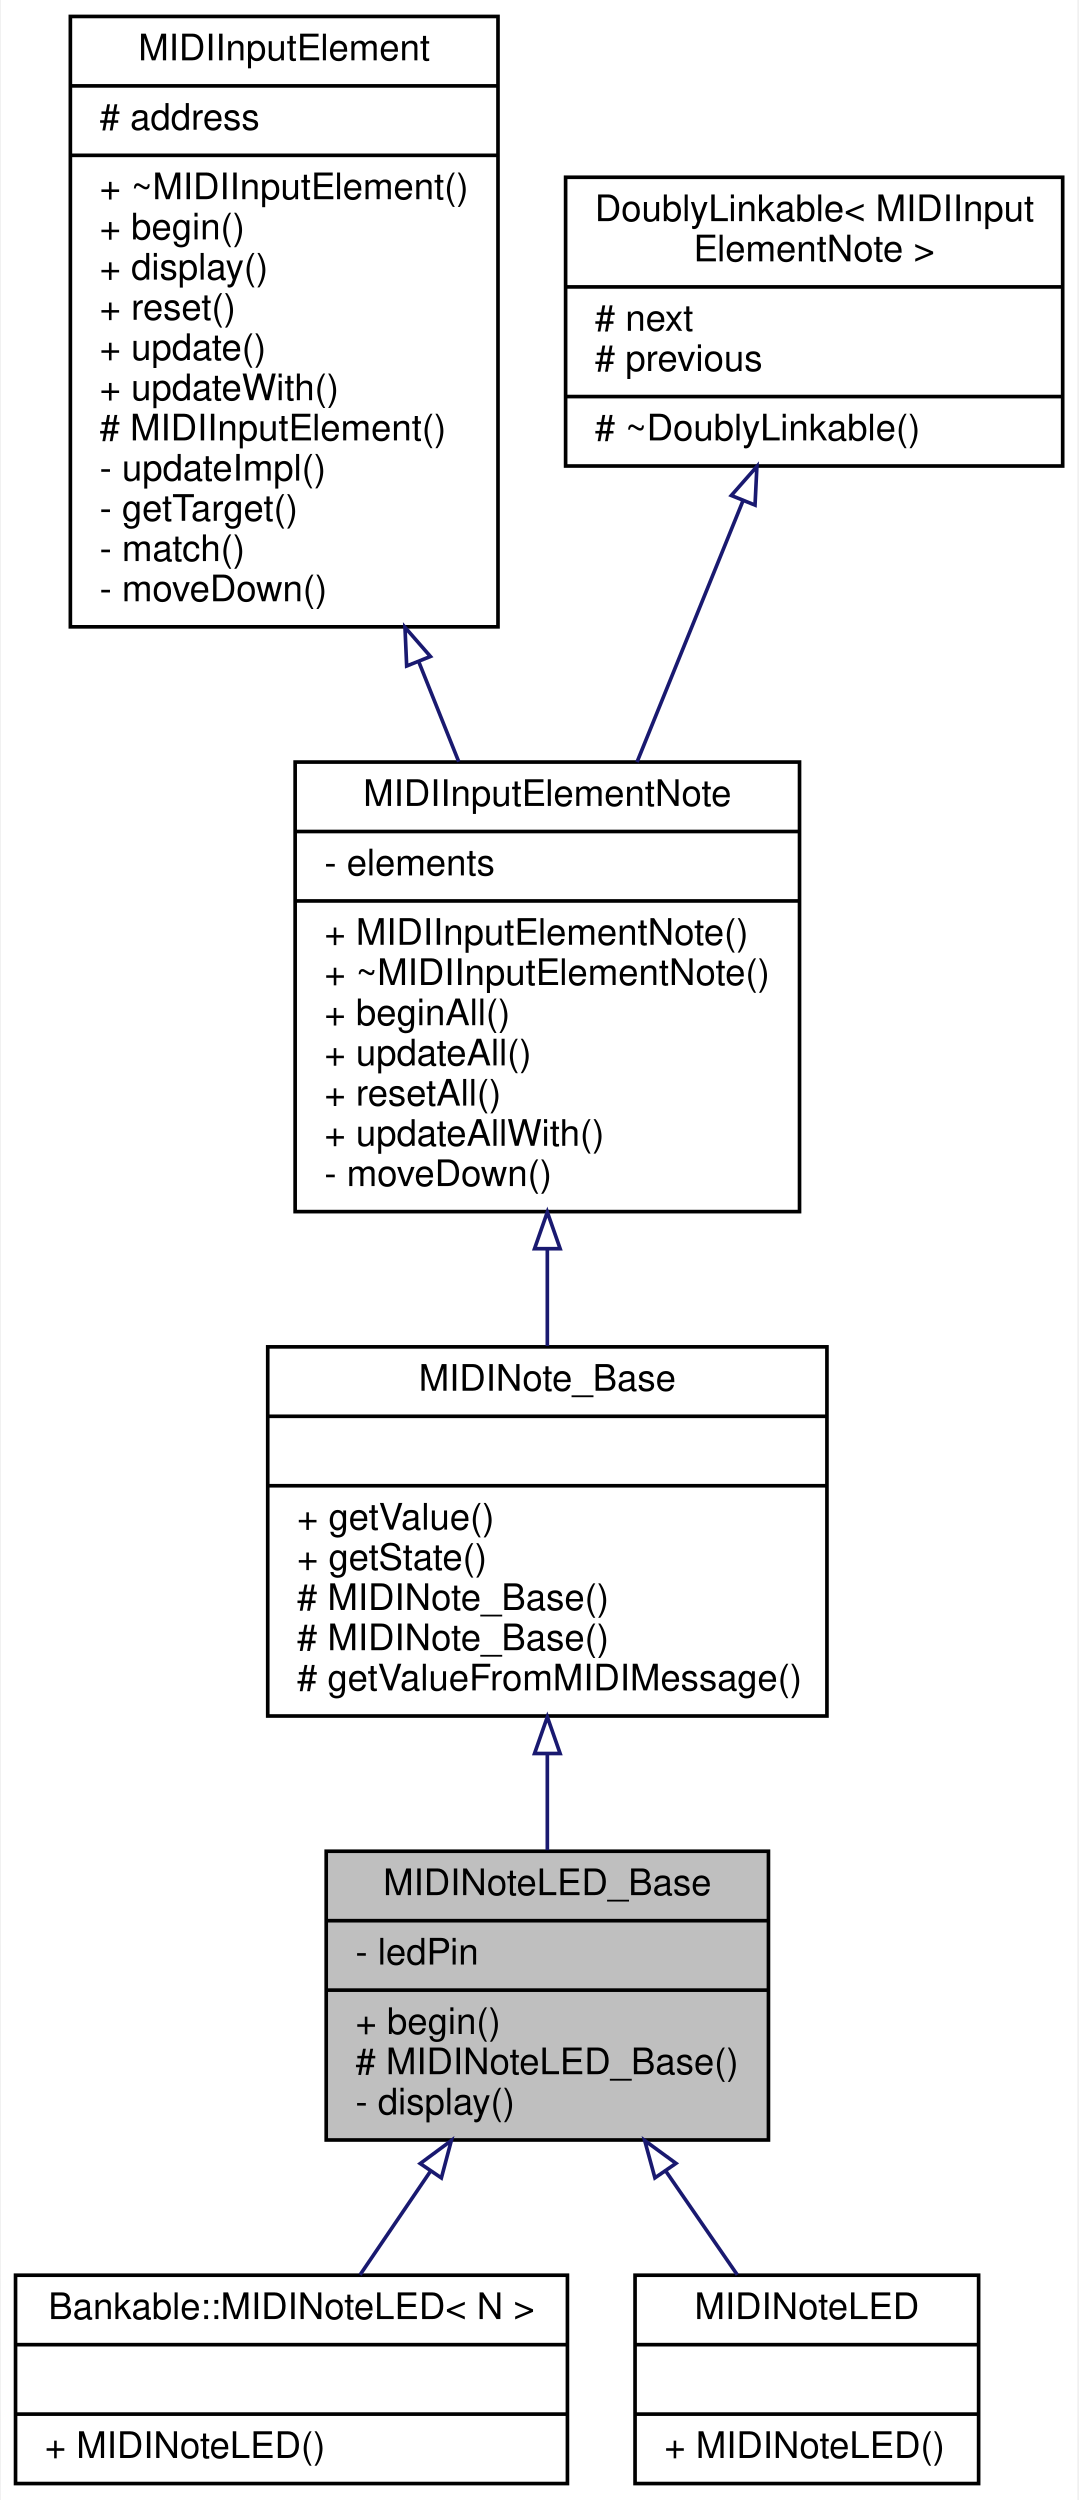
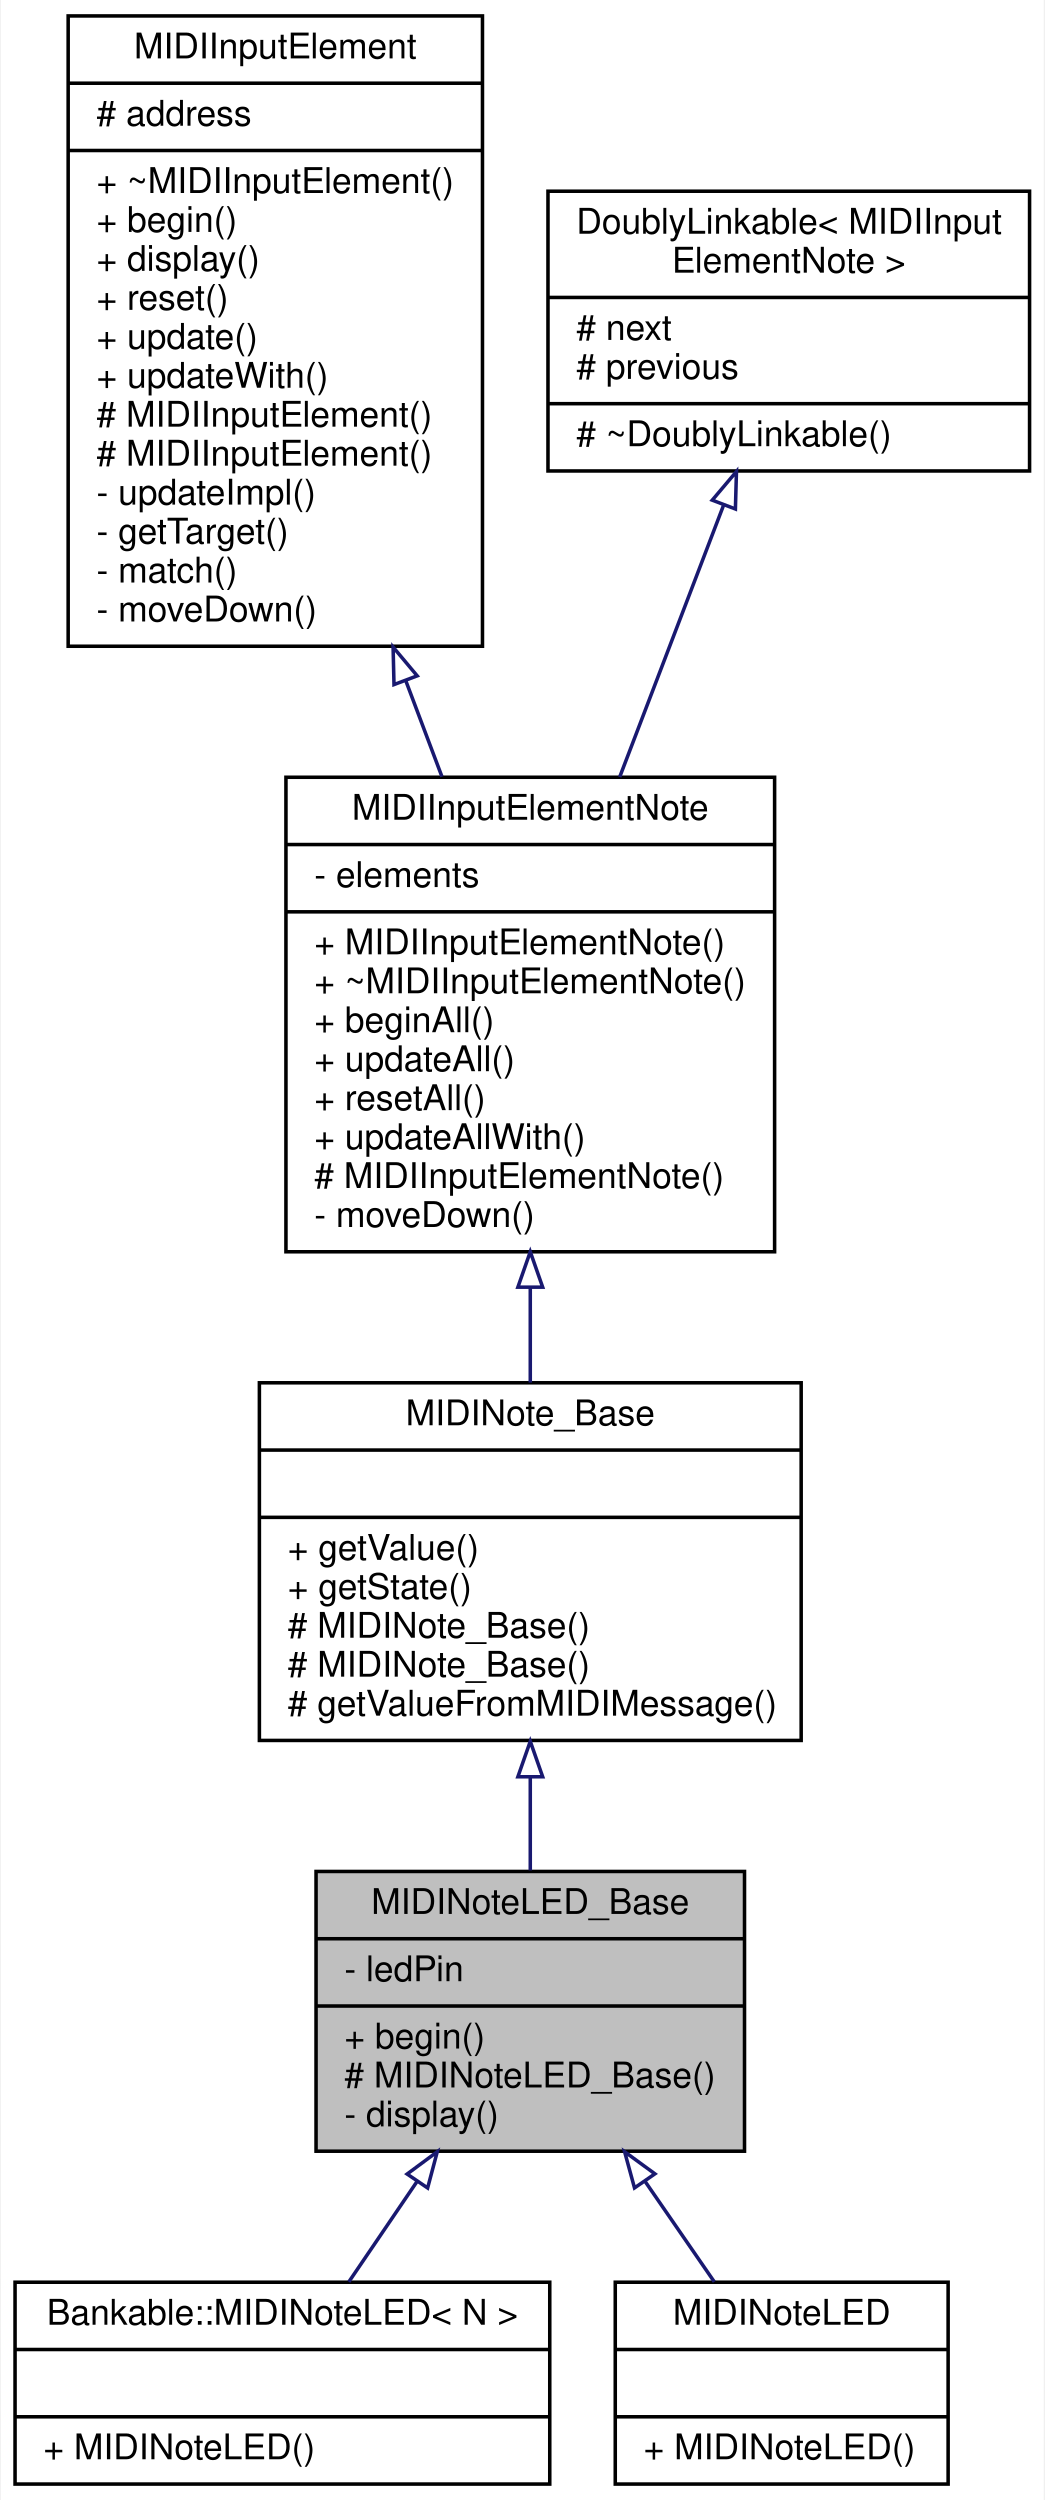
- <svg xmlns="http://www.w3.org/2000/svg" xmlns:xlink="http://www.w3.org/1999/xlink" width="295pt" height="684pt" viewBox="0.00 0.00 294.50 684.00">
-   <g id="graph0" class="graph" transform="scale(1 1) rotate(0) translate(4 680)">
-     <polygon fill="white" stroke="none" points="-4,4 -4,-680 290.5,-680 290.5,4 -4,4" />
+ <svg xmlns="http://www.w3.org/2000/svg" xmlns:xlink="http://www.w3.org/1999/xlink" width="295pt" height="706pt" viewBox="0.00 0.00 294.50 706.00">
+   <g id="graph0" class="graph" transform="scale(1 1) rotate(0) translate(4 702)">
+     <polygon fill="white" stroke="none" points="-4,4 -4,-702 290.5,-702 290.5,4 -4,4" />
    <g id="node1" class="node">
      <g id="a_node1">
        <a xlink:title="A base class for MIDI note input LED display.">
          <polygon fill="#bfbfbf" stroke="black" points="85,-94.5 85,-173.5 206,-173.5 206,-94.5 85,-94.5" />
          <text text-anchor="middle" x="145.5" y="-161.5" font-family="Helvetica,sans-Serif" font-size="10.00">MIDINoteLED_Base</text>
          <polyline fill="none" stroke="black" points="85,-154.5 206,-154.5 " />
          <text text-anchor="start" x="93" y="-142.5" font-family="Helvetica,sans-Serif" font-size="10.00">- ledPin</text>
          <polyline fill="none" stroke="black" points="85,-135.5 206,-135.5 " />
          <text text-anchor="start" x="93" y="-123.5" font-family="Helvetica,sans-Serif" font-size="10.00">+ begin()</text>
          <text text-anchor="start" x="93" y="-112.5" font-family="Helvetica,sans-Serif" font-size="10.00"># MIDINoteLED_Base()</text>
          <text text-anchor="start" x="93" y="-101.5" font-family="Helvetica,sans-Serif" font-size="10.00">- display()</text>
        </a>
      </g>
    </g>
    <g id="node6" class="node">
      <g id="a_node6">
        <a xlink:href="../../dc/df8/classBankable_1_1MIDINoteLED.html" target="_top" xlink:title=" ">
          <polygon fill="white" stroke="black" points="0,-0.5 0,-57.5 151,-57.5 151,-0.5 0,-0.5" />
          <text text-anchor="middle" x="75.5" y="-45.5" font-family="Helvetica,sans-Serif" font-size="10.00">Bankable::MIDINoteLED&lt; N &gt;</text>
          <polyline fill="none" stroke="black" points="0,-38.5 151,-38.5 " />
          <text text-anchor="middle" x="75.5" y="-26.5" font-family="Helvetica,sans-Serif" font-size="10.00"> </text>
          <polyline fill="none" stroke="black" points="0,-19.5 151,-19.5 " />
          <text text-anchor="start" x="8" y="-7.5" font-family="Helvetica,sans-Serif" font-size="10.00">+ MIDINoteLED()</text>
        </a>
      </g>
    </g>
    <g id="edge5" class="edge">
      <path fill="none" stroke="midnightblue" d="M113.508,-85.927C106.923,-76.236 100.194,-66.335 94.264,-57.609" />
      <polygon fill="none" stroke="midnightblue" points="110.72,-88.05 119.235,-94.354 116.509,-84.115 110.72,-88.05" />
    </g>
    <g id="node7" class="node">
      <g id="a_node7">
        <a xlink:href="../../d9/d0d/classMIDINoteLED.html" target="_top" xlink:title="A class for MIDI note input LED display.">
          <polygon fill="white" stroke="black" points="169.5,-0.5 169.5,-57.5 263.5,-57.5 263.5,-0.5 169.5,-0.5" />
          <text text-anchor="middle" x="216.5" y="-45.5" font-family="Helvetica,sans-Serif" font-size="10.00">MIDINoteLED</text>
          <polyline fill="none" stroke="black" points="169.5,-38.5 263.5,-38.5 " />
          <text text-anchor="middle" x="216.5" y="-26.5" font-family="Helvetica,sans-Serif" font-size="10.00"> </text>
          <polyline fill="none" stroke="black" points="169.5,-19.5 263.5,-19.5 " />
          <text text-anchor="start" x="177.5" y="-7.5" font-family="Helvetica,sans-Serif" font-size="10.00">+ MIDINoteLED()</text>
        </a>
      </g>
    </g>
    <g id="edge6" class="edge">
      <path fill="none" stroke="midnightblue" d="M177.949,-85.927C184.628,-76.236 191.453,-66.335 197.468,-57.609" />
      <polygon fill="none" stroke="midnightblue" points="174.934,-84.134 172.14,-94.354 180.697,-88.107 174.934,-84.134" />
    </g>
    <g id="node2" class="node">
      <g id="a_node2">
        <a xlink:href="../../da/d1b/classMIDINote__Base.html" target="_top" xlink:title="An abstract base class for MIDI note input.">
          <polygon fill="white" stroke="black" points="69,-210.5 69,-311.5 222,-311.5 222,-210.5 69,-210.5" />
          <text text-anchor="middle" x="145.5" y="-299.5" font-family="Helvetica,sans-Serif" font-size="10.00">MIDINote_Base</text>
          <polyline fill="none" stroke="black" points="69,-292.5 222,-292.5 " />
          <text text-anchor="middle" x="145.5" y="-280.5" font-family="Helvetica,sans-Serif" font-size="10.00"> </text>
          <polyline fill="none" stroke="black" points="69,-273.5 222,-273.5 " />
          <text text-anchor="start" x="77" y="-261.5" font-family="Helvetica,sans-Serif" font-size="10.00">+ getValue()</text>
          <text text-anchor="start" x="77" y="-250.5" font-family="Helvetica,sans-Serif" font-size="10.00">+ getState()</text>
          <text text-anchor="start" x="77" y="-239.5" font-family="Helvetica,sans-Serif" font-size="10.00"># MIDINote_Base()</text>
          <text text-anchor="start" x="77" y="-228.5" font-family="Helvetica,sans-Serif" font-size="10.00"># MIDINote_Base()</text>
          <text text-anchor="start" x="77" y="-217.5" font-family="Helvetica,sans-Serif" font-size="10.00"># getValueFromMIDIMessage()</text>
        </a>
      </g>
    </g>
    <g id="edge1" class="edge">
      <path fill="none" stroke="midnightblue" d="M145.5,-200.186C145.5,-191.221 145.5,-182.181 145.5,-173.808" />
      <polygon fill="none" stroke="midnightblue" points="142,-200.237 145.5,-210.238 149,-200.238 142,-200.237" />
    </g>
    <g id="node3" class="node">
      <g id="a_node3">
        <a xlink:href="../../db/d4b/classMIDIInputElementNote.html" target="_top" xlink:title="Class for objects that listen for incoming MIDI Note events.">
-           <polygon fill="white" stroke="black" points="76.5,-348.5 76.5,-471.5 214.5,-471.5 214.5,-348.5 76.5,-348.5" />
-           <text text-anchor="middle" x="145.5" y="-459.5" font-family="Helvetica,sans-Serif" font-size="10.00">MIDIInputElementNote</text>
-           <polyline fill="none" stroke="black" points="76.5,-452.5 214.5,-452.5 " />
-           <text text-anchor="start" x="84.5" y="-440.5" font-family="Helvetica,sans-Serif" font-size="10.00">- elements</text>
-           <polyline fill="none" stroke="black" points="76.5,-433.5 214.5,-433.5 " />
-           <text text-anchor="start" x="84.5" y="-421.5" font-family="Helvetica,sans-Serif" font-size="10.00">+ MIDIInputElementNote()</text>
-           <text text-anchor="start" x="84.5" y="-410.5" font-family="Helvetica,sans-Serif" font-size="10.00">+ ~MIDIInputElementNote()</text>
-           <text text-anchor="start" x="84.5" y="-399.5" font-family="Helvetica,sans-Serif" font-size="10.00">+ beginAll()</text>
-           <text text-anchor="start" x="84.5" y="-388.5" font-family="Helvetica,sans-Serif" font-size="10.00">+ updateAll()</text>
-           <text text-anchor="start" x="84.5" y="-377.5" font-family="Helvetica,sans-Serif" font-size="10.00">+ resetAll()</text>
-           <text text-anchor="start" x="84.5" y="-366.5" font-family="Helvetica,sans-Serif" font-size="10.00">+ updateAllWith()</text>
+           <polygon fill="white" stroke="black" points="76.5,-348.5 76.5,-482.5 214.5,-482.5 214.5,-348.5 76.5,-348.5" />
+           <text text-anchor="middle" x="145.5" y="-470.5" font-family="Helvetica,sans-Serif" font-size="10.00">MIDIInputElementNote</text>
+           <polyline fill="none" stroke="black" points="76.5,-463.5 214.5,-463.5 " />
+           <text text-anchor="start" x="84.5" y="-451.5" font-family="Helvetica,sans-Serif" font-size="10.00">- elements</text>
+           <polyline fill="none" stroke="black" points="76.5,-444.5 214.5,-444.5 " />
+           <text text-anchor="start" x="84.5" y="-432.5" font-family="Helvetica,sans-Serif" font-size="10.00">+ MIDIInputElementNote()</text>
+           <text text-anchor="start" x="84.5" y="-421.5" font-family="Helvetica,sans-Serif" font-size="10.00">+ ~MIDIInputElementNote()</text>
+           <text text-anchor="start" x="84.5" y="-410.5" font-family="Helvetica,sans-Serif" font-size="10.00">+ beginAll()</text>
+           <text text-anchor="start" x="84.5" y="-399.5" font-family="Helvetica,sans-Serif" font-size="10.00">+ updateAll()</text>
+           <text text-anchor="start" x="84.5" y="-388.5" font-family="Helvetica,sans-Serif" font-size="10.00">+ resetAll()</text>
+           <text text-anchor="start" x="84.5" y="-377.5" font-family="Helvetica,sans-Serif" font-size="10.00">+ updateAllWith()</text>
+           <text text-anchor="start" x="84.5" y="-366.5" font-family="Helvetica,sans-Serif" font-size="10.00"># MIDIInputElementNote()</text>
          <text text-anchor="start" x="84.5" y="-355.5" font-family="Helvetica,sans-Serif" font-size="10.00">- moveDown()</text>
        </a>
      </g>
    </g>
    <g id="edge2" class="edge">
-       <path fill="none" stroke="midnightblue" d="M145.5,-338.289C145.5,-329.323 145.5,-320.301 145.5,-311.758" />
-       <polygon fill="none" stroke="midnightblue" points="142,-338.361 145.5,-348.361 149,-338.361 142,-338.361" />
+       <path fill="none" stroke="midnightblue" d="M145.5,-338.274C145.5,-329.194 145.5,-320.113 145.5,-311.547" />
+       <polygon fill="none" stroke="midnightblue" points="142,-338.498 145.5,-348.498 149,-338.498 142,-338.498" />
    </g>
    <g id="node4" class="node">
      <g id="a_node4">
        <a xlink:href="../../d9/db1/classMIDIInputElement.html" target="_top" xlink:title="A class for objects that listen for incoming MIDI events.">
-           <polygon fill="white" stroke="black" points="15,-508.5 15,-675.5 132,-675.5 132,-508.5 15,-508.5" />
-           <text text-anchor="middle" x="73.5" y="-663.5" font-family="Helvetica,sans-Serif" font-size="10.00">MIDIInputElement</text>
-           <polyline fill="none" stroke="black" points="15,-656.5 132,-656.5 " />
-           <text text-anchor="start" x="23" y="-644.5" font-family="Helvetica,sans-Serif" font-size="10.00"># address</text>
-           <polyline fill="none" stroke="black" points="15,-637.5 132,-637.5 " />
-           <text text-anchor="start" x="23" y="-625.5" font-family="Helvetica,sans-Serif" font-size="10.00">+ ~MIDIInputElement()</text>
-           <text text-anchor="start" x="23" y="-614.5" font-family="Helvetica,sans-Serif" font-size="10.00">+ begin()</text>
-           <text text-anchor="start" x="23" y="-603.5" font-family="Helvetica,sans-Serif" font-size="10.00">+ display()</text>
-           <text text-anchor="start" x="23" y="-592.5" font-family="Helvetica,sans-Serif" font-size="10.00">+ reset()</text>
-           <text text-anchor="start" x="23" y="-581.5" font-family="Helvetica,sans-Serif" font-size="10.00">+ update()</text>
-           <text text-anchor="start" x="23" y="-570.5" font-family="Helvetica,sans-Serif" font-size="10.00">+ updateWith()</text>
-           <text text-anchor="start" x="23" y="-559.5" font-family="Helvetica,sans-Serif" font-size="10.00"># MIDIInputElement()</text>
-           <text text-anchor="start" x="23" y="-548.5" font-family="Helvetica,sans-Serif" font-size="10.00">- updateImpl()</text>
-           <text text-anchor="start" x="23" y="-537.5" font-family="Helvetica,sans-Serif" font-size="10.00">- getTarget()</text>
-           <text text-anchor="start" x="23" y="-526.5" font-family="Helvetica,sans-Serif" font-size="10.00">- match()</text>
-           <text text-anchor="start" x="23" y="-515.5" font-family="Helvetica,sans-Serif" font-size="10.00">- moveDown()</text>
+           <polygon fill="white" stroke="black" points="15,-519.5 15,-697.5 132,-697.5 132,-519.5 15,-519.5" />
+           <text text-anchor="middle" x="73.5" y="-685.5" font-family="Helvetica,sans-Serif" font-size="10.00">MIDIInputElement</text>
+           <polyline fill="none" stroke="black" points="15,-678.5 132,-678.5 " />
+           <text text-anchor="start" x="23" y="-666.5" font-family="Helvetica,sans-Serif" font-size="10.00"># address</text>
+           <polyline fill="none" stroke="black" points="15,-659.5 132,-659.5 " />
+           <text text-anchor="start" x="23" y="-647.5" font-family="Helvetica,sans-Serif" font-size="10.00">+ ~MIDIInputElement()</text>
+           <text text-anchor="start" x="23" y="-636.5" font-family="Helvetica,sans-Serif" font-size="10.00">+ begin()</text>
+           <text text-anchor="start" x="23" y="-625.5" font-family="Helvetica,sans-Serif" font-size="10.00">+ display()</text>
+           <text text-anchor="start" x="23" y="-614.5" font-family="Helvetica,sans-Serif" font-size="10.00">+ reset()</text>
+           <text text-anchor="start" x="23" y="-603.5" font-family="Helvetica,sans-Serif" font-size="10.00">+ update()</text>
+           <text text-anchor="start" x="23" y="-592.5" font-family="Helvetica,sans-Serif" font-size="10.00">+ updateWith()</text>
+           <text text-anchor="start" x="23" y="-581.5" font-family="Helvetica,sans-Serif" font-size="10.00"># MIDIInputElement()</text>
+           <text text-anchor="start" x="23" y="-570.5" font-family="Helvetica,sans-Serif" font-size="10.00"># MIDIInputElement()</text>
+           <text text-anchor="start" x="23" y="-559.5" font-family="Helvetica,sans-Serif" font-size="10.00">- updateImpl()</text>
+           <text text-anchor="start" x="23" y="-548.5" font-family="Helvetica,sans-Serif" font-size="10.00">- getTarget()</text>
+           <text text-anchor="start" x="23" y="-537.5" font-family="Helvetica,sans-Serif" font-size="10.00">- match()</text>
+           <text text-anchor="start" x="23" y="-526.5" font-family="Helvetica,sans-Serif" font-size="10.00">- moveDown()</text>
        </a>
      </g>
    </g>
    <g id="edge3" class="edge">
-       <path fill="none" stroke="midnightblue" d="M110.273,-499.067C113.999,-489.753 117.714,-480.466 121.257,-471.607" />
-       <polygon fill="none" stroke="midnightblue" points="107.014,-497.791 106.55,-508.375 113.513,-500.391 107.014,-497.791" />
+       <path fill="none" stroke="midnightblue" d="M110.358,-509.724C113.812,-500.562 117.255,-491.428 120.56,-482.66" />
+       <polygon fill="none" stroke="midnightblue" points="107.013,-508.676 106.76,-519.268 113.563,-511.146 107.013,-508.676" />
    </g>
    <g id="node5" class="node">
      <g id="a_node5">
        <a xlink:href="../../d4/d23/classDoublyLinkable.html" target="_top" xlink:title=" ">
-           <polygon fill="white" stroke="black" points="150.5,-552.5 150.5,-631.5 286.5,-631.5 286.5,-552.5 150.5,-552.5" />
-           <text text-anchor="start" x="158.5" y="-619.5" font-family="Helvetica,sans-Serif" font-size="10.00">DoublyLinkable&lt; MIDIInput</text>
-           <text text-anchor="middle" x="218.5" y="-608.5" font-family="Helvetica,sans-Serif" font-size="10.00">ElementNote &gt;</text>
-           <polyline fill="none" stroke="black" points="150.5,-601.5 286.5,-601.5 " />
-           <text text-anchor="start" x="158.5" y="-589.5" font-family="Helvetica,sans-Serif" font-size="10.00"># next</text>
-           <text text-anchor="start" x="158.5" y="-578.5" font-family="Helvetica,sans-Serif" font-size="10.00"># previous</text>
-           <polyline fill="none" stroke="black" points="150.5,-571.5 286.5,-571.5 " />
-           <text text-anchor="start" x="158.5" y="-559.5" font-family="Helvetica,sans-Serif" font-size="10.00"># ~DoublyLinkable()</text>
+           <polygon fill="white" stroke="black" points="150.5,-569 150.5,-648 286.5,-648 286.5,-569 150.5,-569" />
+           <text text-anchor="start" x="158.5" y="-636" font-family="Helvetica,sans-Serif" font-size="10.00">DoublyLinkable&lt; MIDIInput</text>
+           <text text-anchor="middle" x="218.5" y="-625" font-family="Helvetica,sans-Serif" font-size="10.00">ElementNote &gt;</text>
+           <polyline fill="none" stroke="black" points="150.5,-618 286.5,-618 " />
+           <text text-anchor="start" x="158.5" y="-606" font-family="Helvetica,sans-Serif" font-size="10.00"># next</text>
+           <text text-anchor="start" x="158.5" y="-595" font-family="Helvetica,sans-Serif" font-size="10.00"># previous</text>
+           <polyline fill="none" stroke="black" points="150.5,-588 286.5,-588 " />
+           <text text-anchor="start" x="158.5" y="-576" font-family="Helvetica,sans-Serif" font-size="10.00"># ~DoublyLinkable()</text>
        </a>
      </g>
    </g>
    <g id="edge4" class="edge">
-       <path fill="none" stroke="midnightblue" d="M199.013,-542.949C190.113,-521.005 179.476,-494.776 170.038,-471.505" />
-       <polygon fill="none" stroke="midnightblue" points="195.838,-544.434 202.84,-552.385 202.325,-541.803 195.838,-544.434" />
+       <path fill="none" stroke="midnightblue" d="M200.046,-559.217C191.165,-535.978 180.378,-507.755 170.749,-482.562" />
+       <polygon fill="none" stroke="midnightblue" points="196.888,-560.757 203.727,-568.848 203.427,-558.258 196.888,-560.757" />
    </g>
  </g>
</svg>
